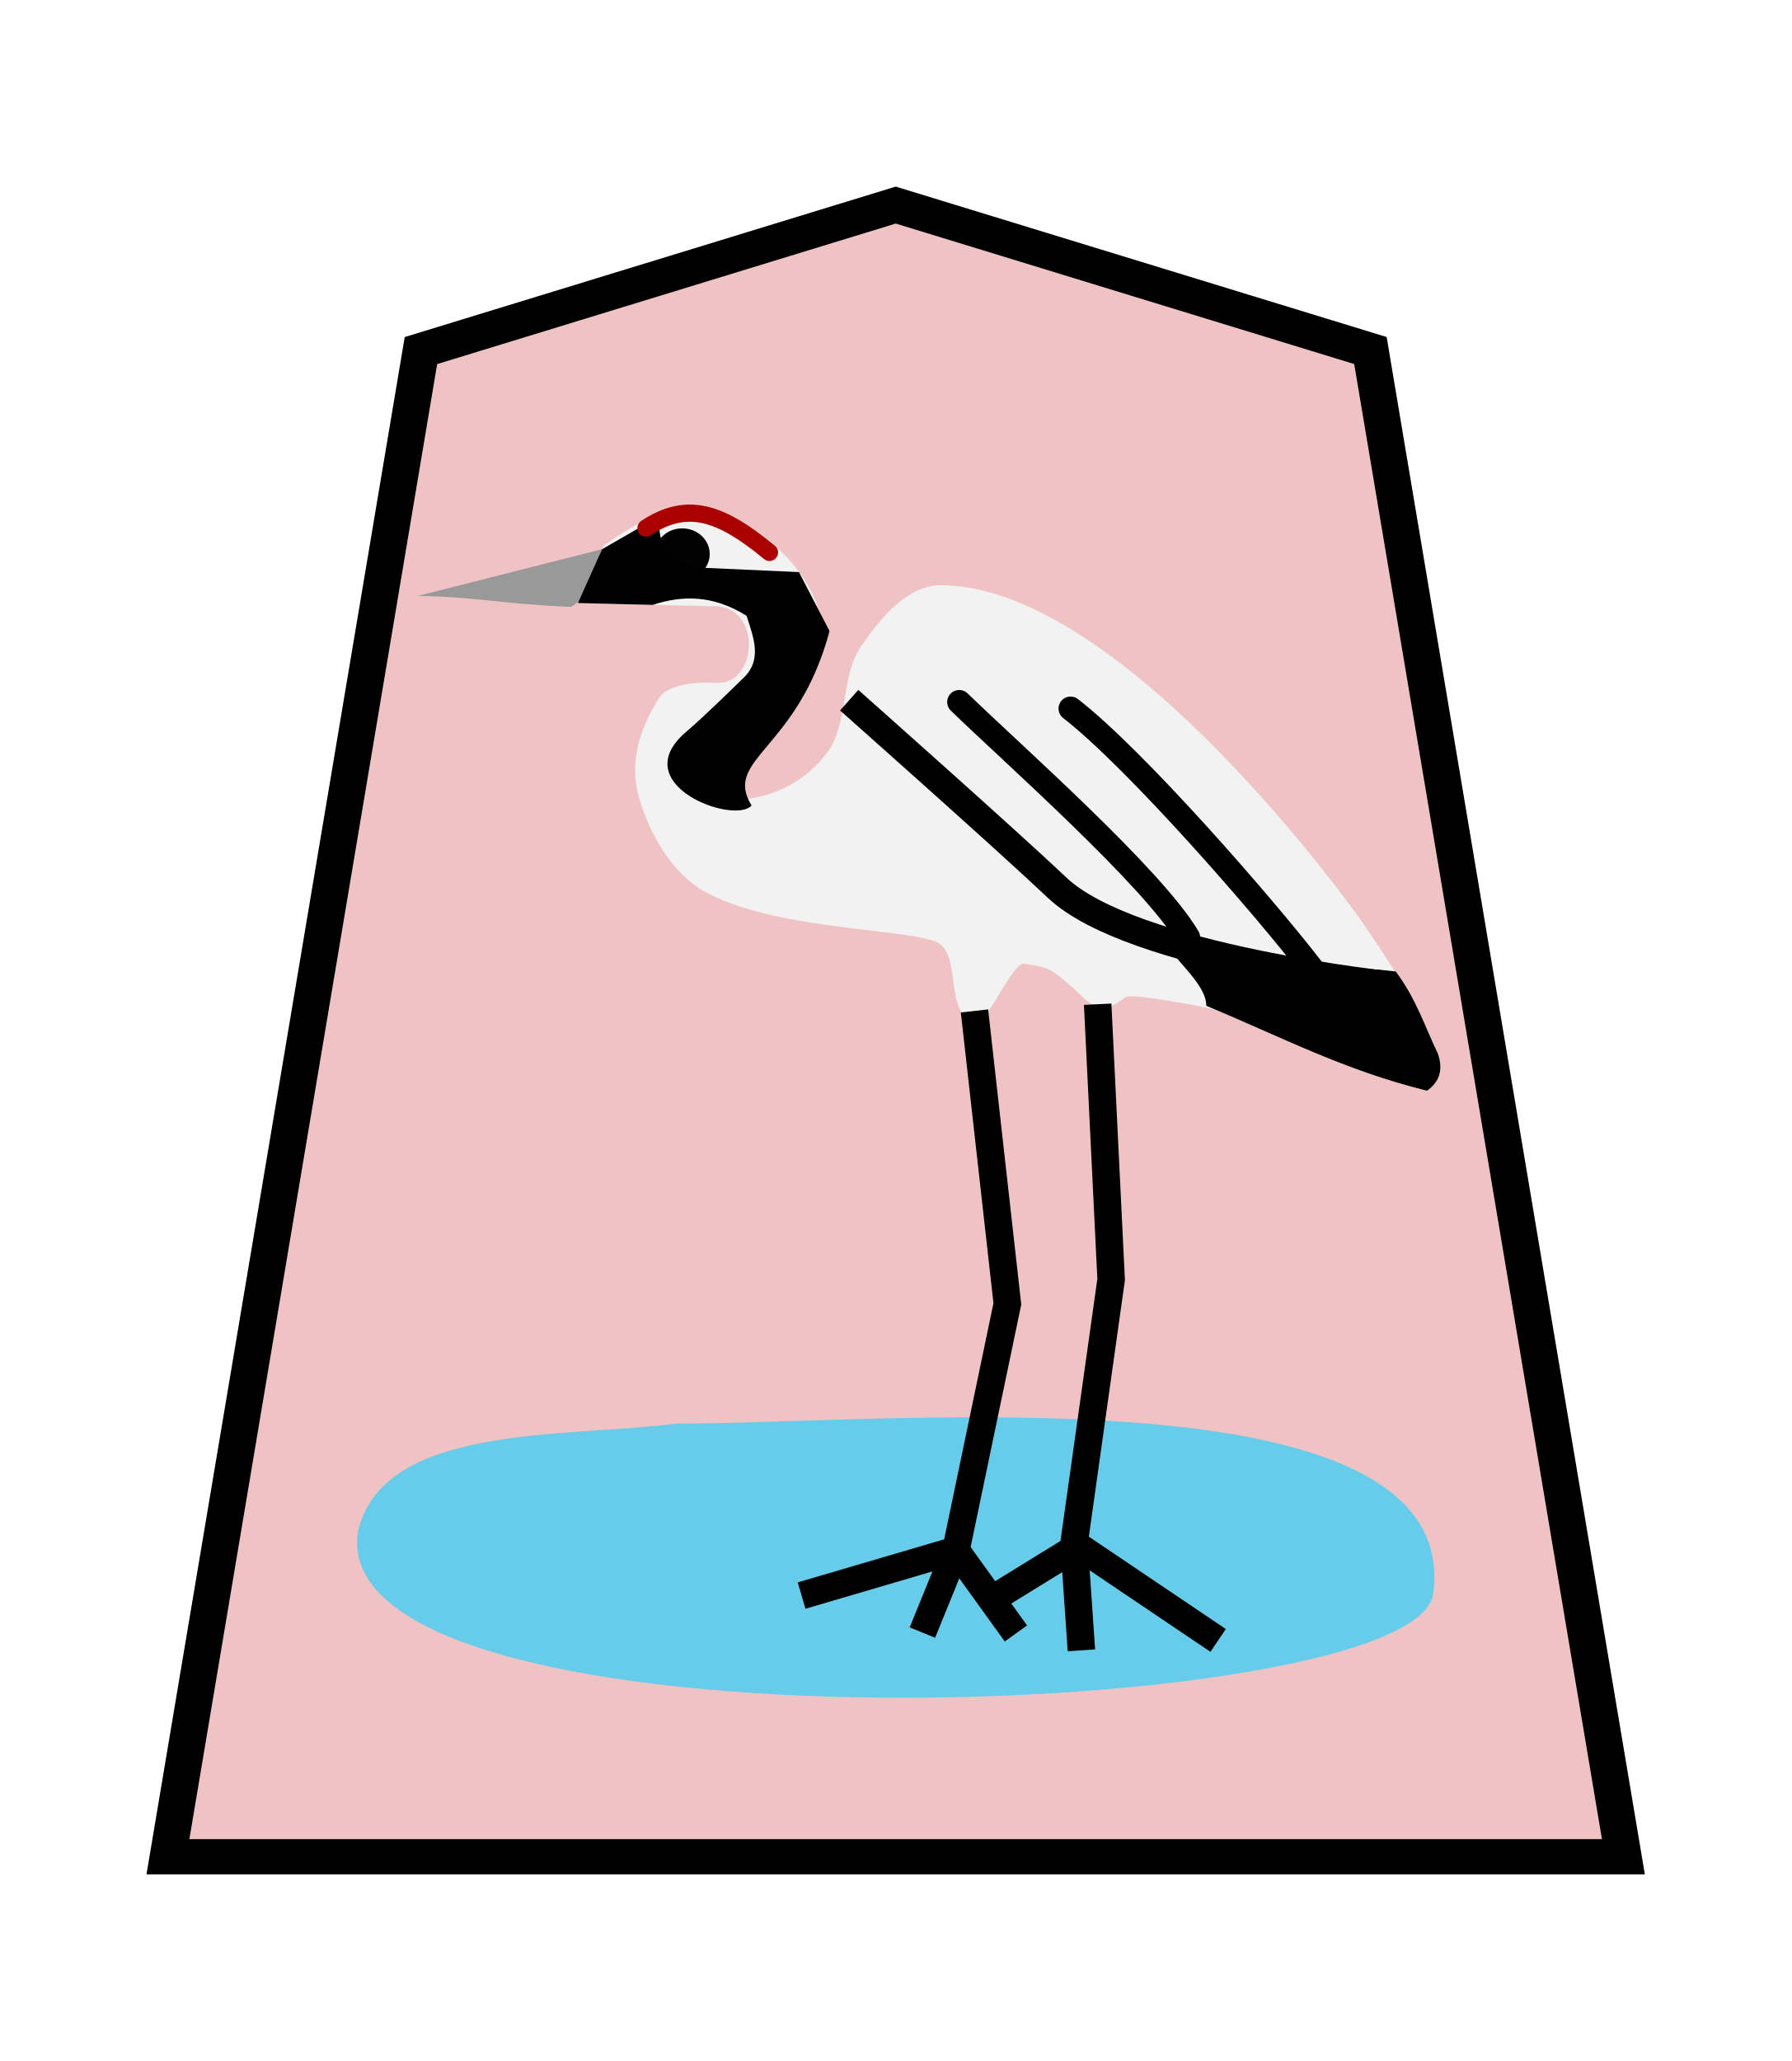
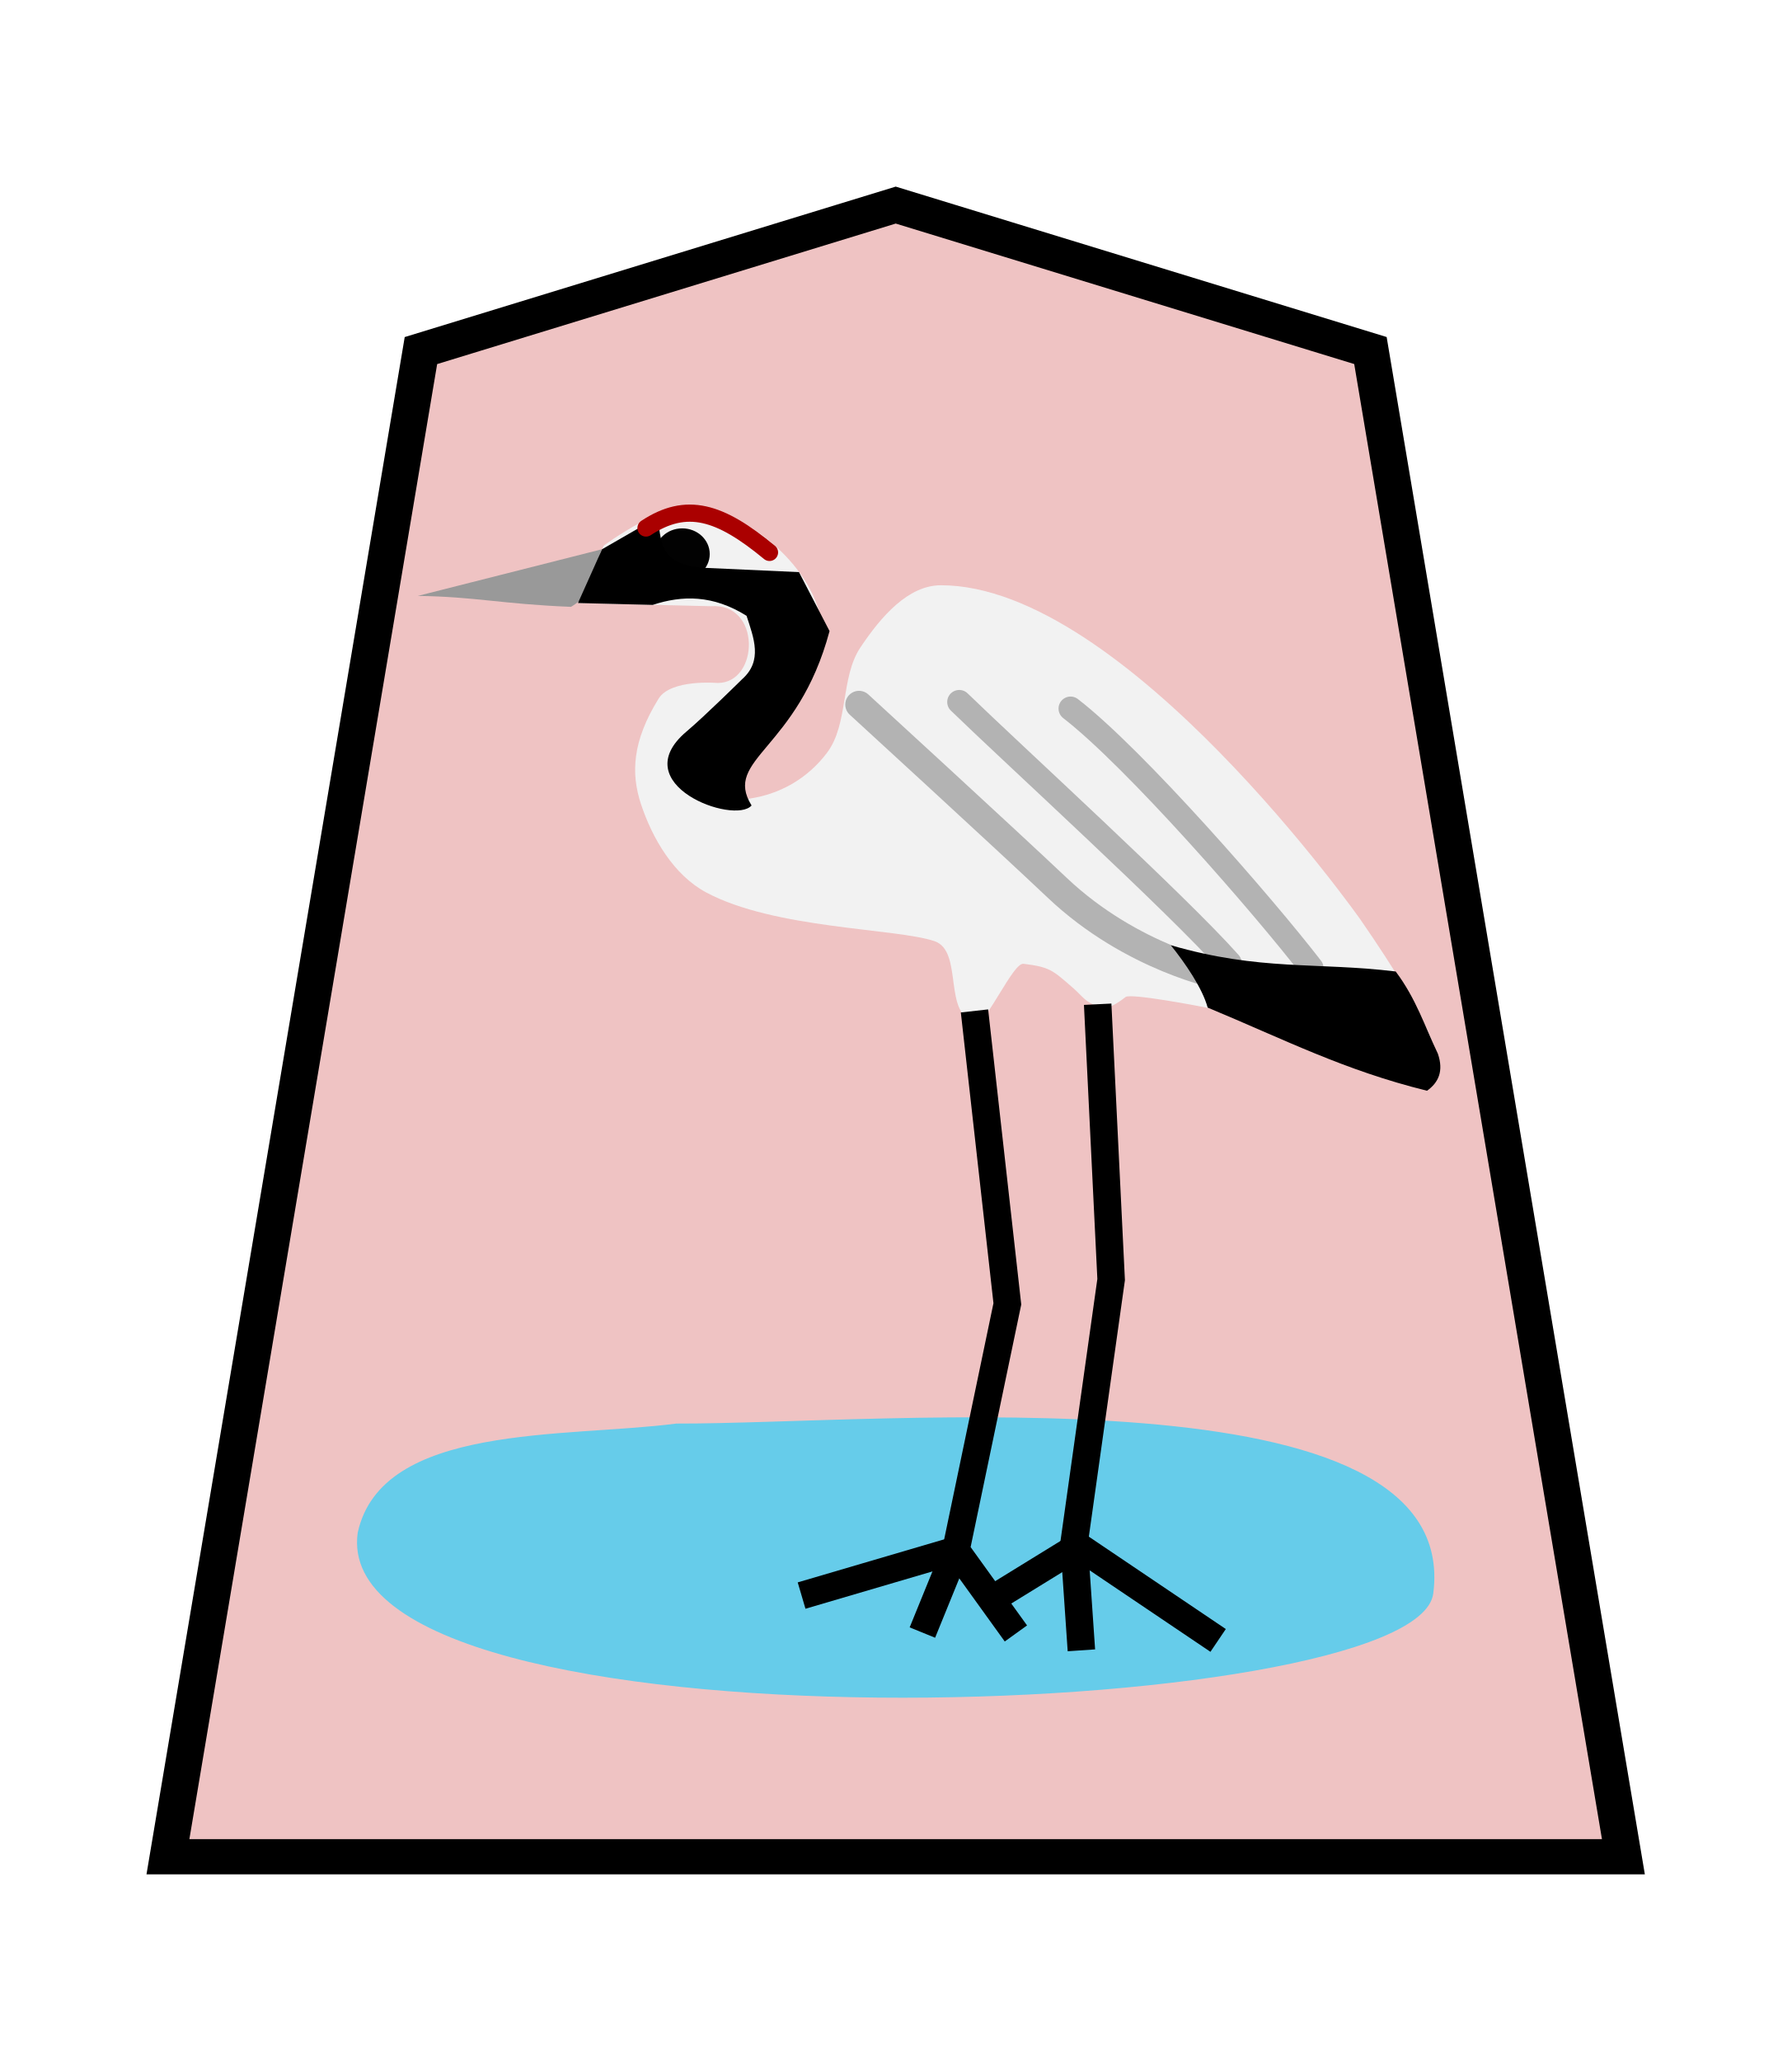
<svg xmlns="http://www.w3.org/2000/svg" width="52.157" height="60" version="1.1" id="svg1717">
  <defs id="defs1721" />
  <filter id="drop-shadow">
    <feGaussianBlur in="SourceAlpha" result="blur" stdDeviation="2" id="feGaussianBlur1692" />
    <feOffset result="offsetBlur" dx="2" dy="2" id="feOffset1694" />
    <feBlend in="SourceGraphic" in2="offsetBlur" mode="normal" id="feBlend1696" />
  </filter>
  <g transform="matrix(0.69,0,0,0.69,-168.9905,0.4506192)" id="g4001">
    <g id="g4356" transform="matrix(1.06652,0,0,1.029168,-18.20881,-3.814996)" style="opacity:1">
      <g style="display:inline;fill:#fecb00;fill-opacity:1" id="g5079-7-0" transform="matrix(1.444239,0,0,1.444239,297.909,0.7763667)">
        <path style="fill:#eec2c2;fill-opacity:0.992;stroke:#000000;stroke-width:1" id="path5063-6-56" d="M -10.911,7.411 -23.918,11.541 -30.849,54.295 9.024,54.295 2.094,11.54 Z" />
      </g>
    </g>
  </g>
  <g id="g2879" transform="translate(3.097746e-6,-2.921311)">
    <path style="fill:#31d0fa;stroke:none;stroke-width:0.8;stroke-linecap:butt;stroke-linejoin:miter;stroke-miterlimit:4;stroke-dasharray:none;stroke-opacity:1;fill-opacity:0.721" d="m 19.694,44.364 c 6.106,0.019 22.883,-1.679 22.038,4.941 -0.452,3.774 -32.241,4.912 -31.317,-1.763 0.697,-3.194 6.037,-2.756 9.28,-3.178 z" id="path13785" />
    <g id="g13854" transform="matrix(-1,0,0,1,195.6682,7.203584)">
      <g id="g13836">
        <g id="g13742" transform="translate(0.190678,-1.970339)">
          <path style="fill:#f2f2f2;fill-opacity:1;stroke:none;stroke-width:0.8;stroke-linecap:butt;stroke-linejoin:miter;stroke-miterlimit:4;stroke-dasharray:none;stroke-opacity:1" d="m 177.901,13.574 c 0,0 -1.847,-1.378 -2.845,-1.151 -1.699,0.386 -3.597,2.12 -3.522,3.861 0.079,1.832 2.386,3.161 2.526,3.817 0.059,0.278 0.05,0.898 -0.371,0.841 -0.921,-0.125 -1.732,-0.597 -2.291,-1.339 -0.634,-0.842 -0.387,-2.191 -0.973,-3.068 -0.609,-0.911 -1.396,-1.81 -2.346,-1.809 -5.356,0.005 -12.211,9.731 -12.211,9.731 -2.1,3.039 -2.555,4.335 -2.106,4.707 0.834,0.692 4.295,-1.716 6.611,-2.147 0.184,-0.037 2.184,-0.42 2.332,-0.304 0.573,0.45 0.684,0.283 0.813,0.254 0.334,-0.075 0.456,-0.29 0.698,-0.501 0.616,-0.537 0.686,-0.624 1.461,-0.72 0.307,-0.038 1.06,1.723 1.359,1.686 1.023,-0.129 0.366,-2.049 1.231,-2.344 1.115,-0.38 4.661,-0.351 6.652,-1.421 0.939,-0.504 1.563,-1.562 1.897,-2.574 0.29,-0.88 0.26,-1.817 -0.515,-3.067 -0.357,-0.576 -1.721,-0.455 -1.721,-0.455 -1.208,0 -1.277,-2.344 0.203,-2.235 l 3.863,-0.092 z" id="path13682" />
          <path style="fill:#999999;stroke:none;stroke-width:0.5;stroke-linecap:butt;stroke-linejoin:miter;stroke-miterlimit:4;stroke-dasharray:none;stroke-opacity:1" d="m 177.948,13.677 5.364,1.359 c -1.689,0.024 -2.401,0.234 -4.46,0.319 -0.837,-0.506 -0.612,-1.118 -0.904,-1.678" id="path13690" />
          <ellipse style="opacity:0.99;fill:#000000;fill-opacity:1;stroke:none;stroke-width:0.671;stroke-linecap:round;stroke-linejoin:round;stroke-miterlimit:4;stroke-dasharray:none;paint-order:stroke fill markers" id="path8510-8" cx="175.613" cy="13.817" rx="0.8" ry="0.747" />
        </g>
-         <path style="fill:none;stroke:#000000;stroke-width:0.8;stroke-linecap:butt;stroke-linejoin:miter;stroke-miterlimit:4;stroke-dasharray:none;stroke-opacity:1" d="m 155.009,24.415 c 0.006,0.005 7.702,-0.791 9.878,-2.853 1.479,-1.401 6.056,-5.46 6.056,-5.46" id="path13744" />
-         <path style="fill:none;stroke:#000000;stroke-width:0.7;stroke-linecap:round;stroke-linejoin:miter;stroke-miterlimit:4;stroke-dasharray:none;stroke-opacity:1" d="m 157.482,23.9 c 1.406,-1.823 5.149,-6.114 7.016,-7.554" id="path13762" />
-         <path style="fill:none;stroke:#000000;stroke-width:0.7;stroke-linecap:round;stroke-linejoin:miter;stroke-miterlimit:4;stroke-dasharray:none;stroke-opacity:1" d="m 161.075,23.005 c 1.04,-1.757 5.117,-5.346 6.665,-6.85" id="path13764" />
+         <path style="fill:none;stroke:#b3b3b3;stroke-width:0.8;stroke-linecap:round;stroke-linejoin:miter;stroke-miterlimit:4;stroke-dasharray:none;stroke-opacity:1" d="m 160.094,24.129 c 0.006,0.005 2.617,-0.505 4.793,-2.567 1.479,-1.401 5.77,-5.333 5.77,-5.333" id="path13744" />
+         <path style="fill:none;stroke:#b3b3b3;stroke-width:0.7;stroke-linecap:round;stroke-linejoin:miter;stroke-miterlimit:4;stroke-dasharray:none;stroke-opacity:1" d="m 157.482,23.9 c 1.406,-1.823 5.149,-6.114 7.016,-7.554" id="path13762" />
+         <path style="fill:none;stroke:#b3b3b3;stroke-width:0.7;stroke-linecap:round;stroke-linejoin:miter;stroke-miterlimit:4;stroke-dasharray:none;stroke-opacity:1" d="m 159.867,23.751 c 1.533,-1.726 6.324,-6.093 7.872,-7.597" id="path13764" />
      </g>
      <g id="g13775">
        <path style="fill:none;stroke:#000000;stroke-width:0.8;stroke-linecap:butt;stroke-linejoin:miter;stroke-miterlimit:4;stroke-dasharray:none;stroke-opacity:1" d="m 167.295,25.148 -0.957,8.528 1.497,7.171 -1.746,2.424" id="path13766" />
        <path style="fill:none;stroke:#000000;stroke-width:0.8;stroke-linecap:butt;stroke-linejoin:miter;stroke-miterlimit:4;stroke-dasharray:none;stroke-opacity:1" d="m 167.835,40.847 0.977,2.398" id="path13768" />
        <path style="fill:none;stroke:#000000;stroke-width:0.8;stroke-linecap:butt;stroke-linejoin:miter;stroke-miterlimit:4;stroke-dasharray:none;stroke-opacity:1" d="m 167.835,40.847 4.494,1.321" id="path13770" />
      </g>
      <g id="g13783" transform="translate(-4.988698)">
        <path style="fill:none;stroke:#000000;stroke-width:0.8;stroke-linecap:butt;stroke-linejoin:miter;stroke-miterlimit:4;stroke-dasharray:none;stroke-opacity:1" d="m 168.697,24.953 -0.392,8.015 1.08,7.677 -4.195,2.829" id="path13777" />
        <path style="fill:none;stroke:#000000;stroke-width:0.8;stroke-linecap:butt;stroke-linejoin:miter;stroke-miterlimit:4;stroke-dasharray:none;stroke-opacity:1" d="m 169.385,40.645 -0.214,3.117" id="path13779" />
        <path style="fill:none;stroke:#000000;stroke-width:0.8;stroke-linecap:butt;stroke-linejoin:miter;stroke-miterlimit:4;stroke-dasharray:none;stroke-opacity:1" d="m 169.161,40.667 2.583,1.59" id="path13781" />
      </g>
    </g>
-     <path style="opacity:1;fill:#000000;stroke:none;stroke-width:1px;stroke-linecap:butt;stroke-linejoin:miter;stroke-opacity:1" d="m 34.089,30.607 c 0.419,0.518 1.037,1.086 1.034,1.595 2.2,0.913 4.014,1.878 6.427,2.472 0.333,-0.239 0.489,-0.571 0.315,-1.079 -0.383,-0.798 -0.63,-1.595 -1.228,-2.393 -2.317,-0.279 -3.943,0.16 -6.548,-0.595 z" id="path15696" />
+     <path style="opacity:1;fill:#000000;stroke:none;stroke-width:1px;stroke-linecap:butt;stroke-linejoin:miter;stroke-opacity:1" d="m 34.089,30.439 c 0.419,0.518 0.925,1.26 1.073,1.815 2.2,0.913 3.974,1.828 6.388,2.421 0.333,-0.239 0.489,-0.571 0.315,-1.079 -0.383,-0.798 -0.63,-1.595 -1.228,-2.393 -2.317,-0.279 -3.943,-0.009 -6.548,-0.764 z" id="path15696" />
    <path style="opacity:1;fill:#000000;stroke:none;stroke-width:1px;stroke-linecap:butt;stroke-linejoin:miter;stroke-opacity:1" d="m 21.882,26.371 c -0.502,0.571 -3.718,-0.613 -1.893,-2.154 0.539,-0.455 1.621,-1.525 1.621,-1.525 0.601,-0.535 0.339,-1.192 0.127,-1.843 -0.979,-0.614 -1.874,-0.6 -2.733,-0.318 l -2.176,-0.054 0.702,-1.566 1.601,-0.923 c 0.154,0.612 -0.009,1.36 1.335,1.462 l 2.797,0.127 0.89,1.716 c -0.929,3.476 -3.116,3.71 -2.27,5.078 z" id="path15712" />
    <path style="opacity:1;fill:none;stroke:#aa0000;stroke-width:0.5;stroke-linecap:round;stroke-linejoin:miter;stroke-miterlimit:4;stroke-dasharray:none;stroke-opacity:1" d="m 18.809,18.293 c 1.18,-0.776 2.144,-0.49 3.596,0.71" id="path15714" />
  </g>
</svg>
